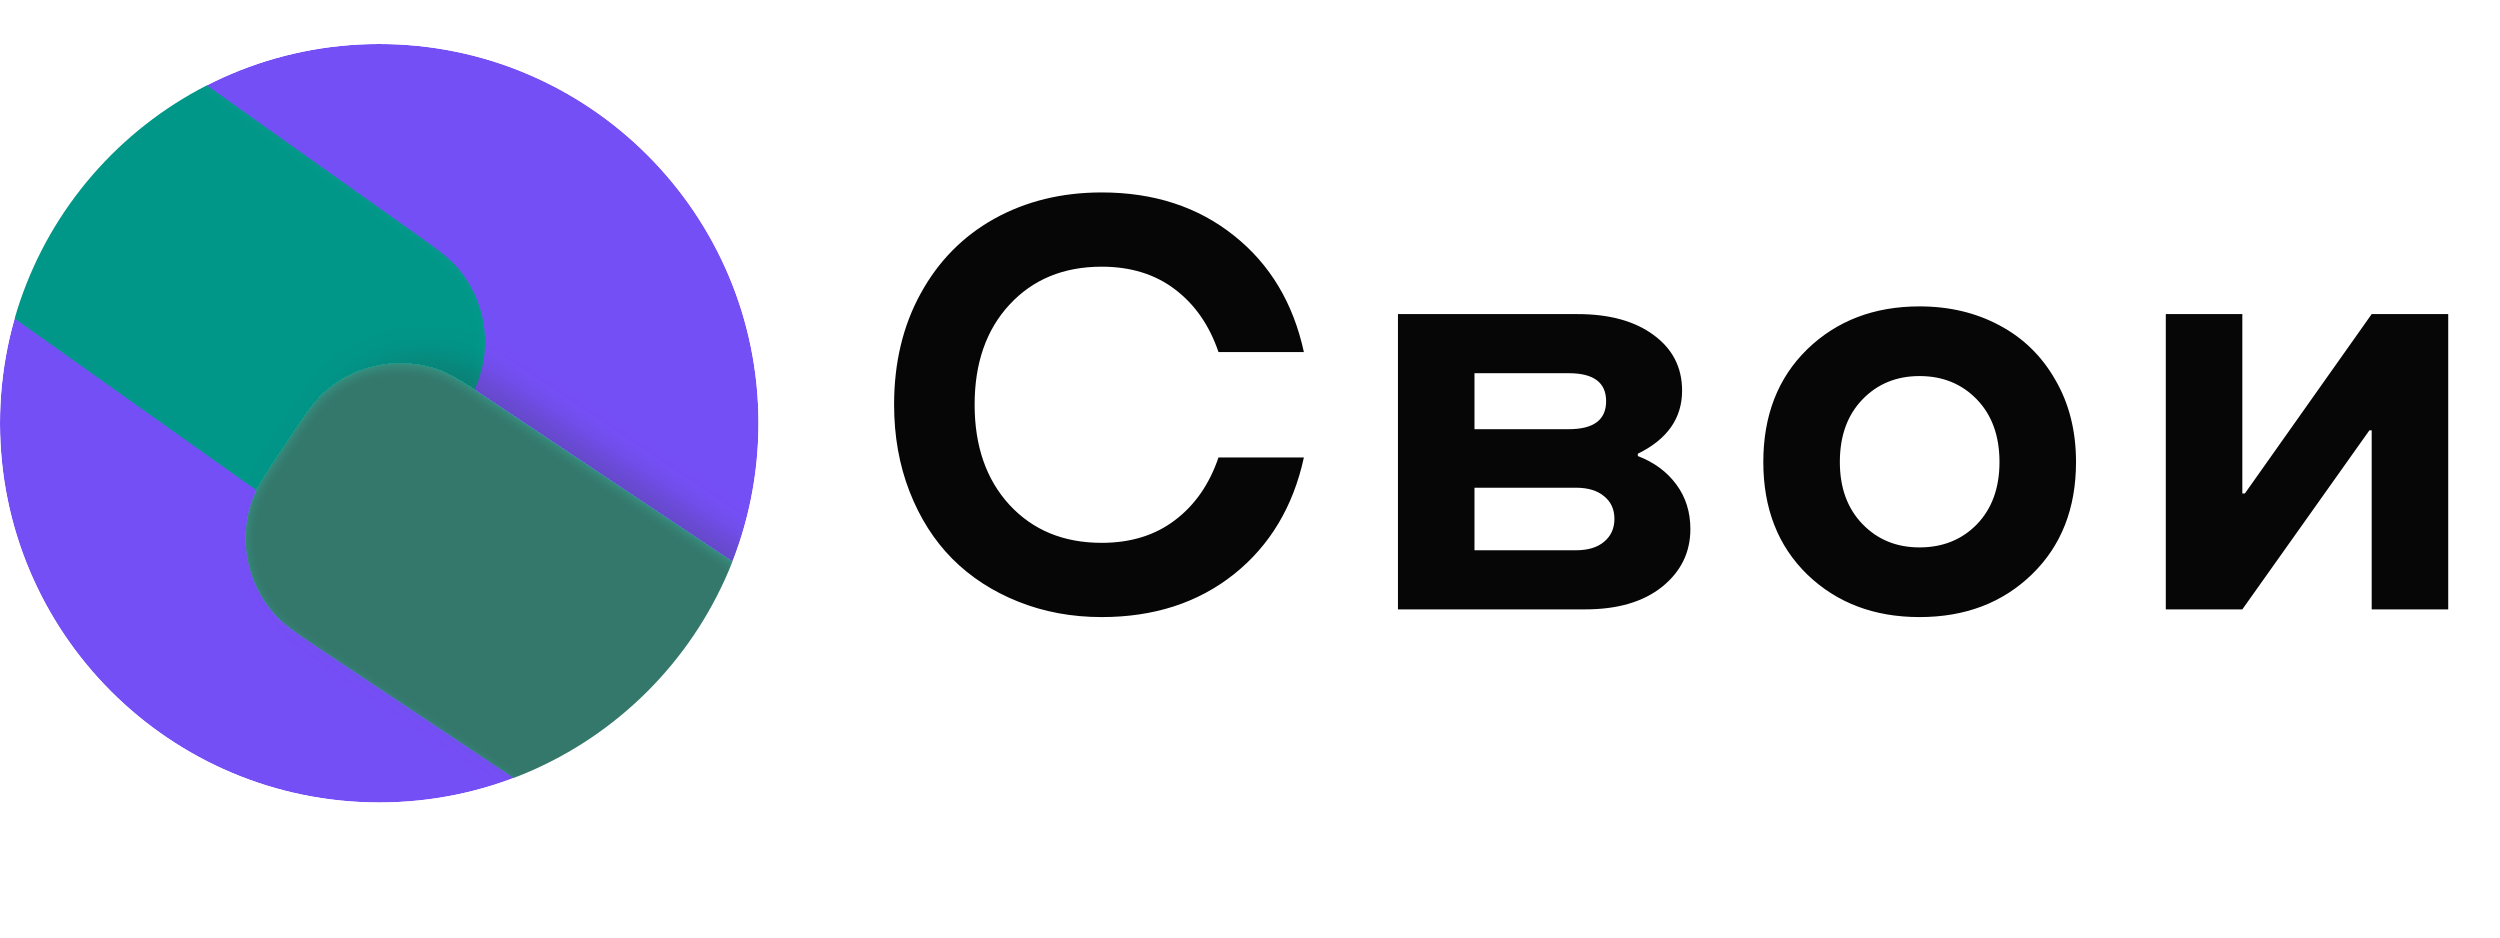
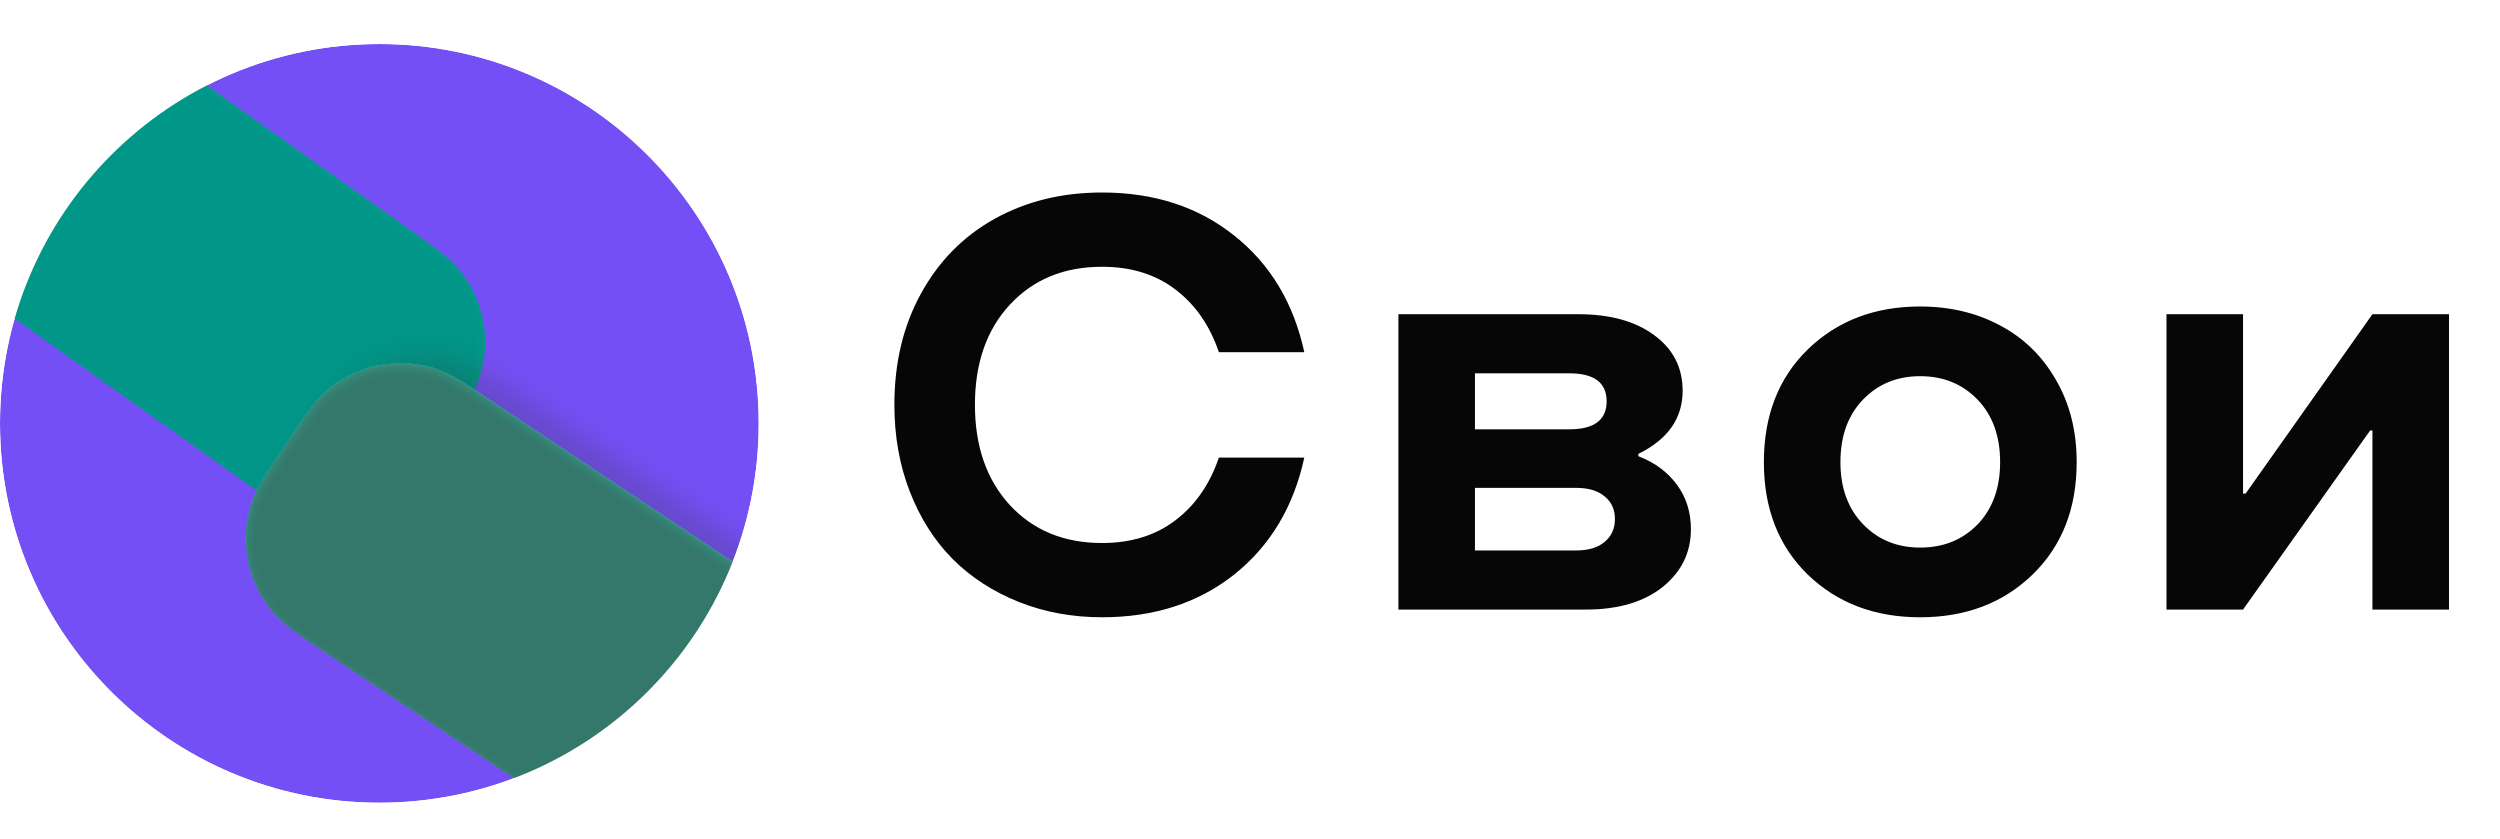
- <svg xmlns="http://www.w3.org/2000/svg" viewBox="0 0 160 60" fill="none">
+ <svg xmlns="http://www.w3.org/2000/svg" jviewBox="0 0 160 60" fill="none">
  <mask id="mask0_6801_35687" style="mask-type:alpha" maskUnits="userSpaceOnUse" x="0" y="2" width="49" height="50">
    <circle cx="24.271" cy="27.087" r="24.271" fill="#D9D9D9" />
  </mask>
  <g mask="url(#mask0_6801_35687)">
    <circle cx="24.271" cy="27.087" r="24.271" fill="#754FF6" />
    <g filter="url(#filter0_i_6801_35687)">
      <path d="M1.07 20.479C-1.653 18.543 -3.015 17.576 -3.26 16.129C-3.505 14.681 -2.537 13.32 -0.602 10.596L2.355 6.434C4.29 3.711 5.258 2.349 6.705 2.104C8.152 1.859 9.514 2.827 12.238 4.762L26.055 14.58C27.843 15.851 28.737 16.486 29.336 17.199C31.034 19.22 31.505 22.002 30.567 24.47C30.236 25.34 29.6 26.234 28.33 28.022C27.06 29.81 26.424 30.704 25.711 31.303C23.69 33.001 20.908 33.471 18.44 32.533C17.57 32.202 16.676 31.567 14.888 30.297L1.07 20.479Z" fill="#009688" />
    </g>
    <g filter="url(#filter1_di_6801_35687)">
      <path d="M20.934 41.826C19.109 40.61 18.196 40.001 17.576 39.307C15.819 37.337 15.265 34.57 16.13 32.075C16.434 31.195 17.043 30.283 18.259 28.458C19.475 26.633 20.084 25.721 20.778 25.101C22.748 23.343 25.515 22.79 28.01 23.654C28.89 23.959 29.802 24.567 31.627 25.783L48.365 36.94C50.919 38.642 52.196 39.493 52.907 40.595C53.774 41.939 54.099 43.561 53.816 45.135C53.583 46.426 52.732 47.703 51.03 50.257C49.315 52.83 48.457 54.117 47.346 54.834C45.992 55.707 44.357 56.035 42.772 55.749C41.471 55.515 40.184 54.657 37.611 52.942L20.934 41.826Z" fill="#34776B" />
    </g>
  </g>
  <path d="M70.509 39.493C68.596 39.493 66.817 39.164 65.172 38.507C63.527 37.849 62.12 36.935 60.95 35.765C59.781 34.583 58.867 33.145 58.209 31.452C57.551 29.758 57.222 27.906 57.222 25.896C57.222 23.215 57.788 20.845 58.922 18.786C60.055 16.715 61.627 15.119 63.637 13.998C65.659 12.877 67.95 12.316 70.509 12.316C73.847 12.316 76.668 13.236 78.971 15.076C81.274 16.904 82.766 19.389 83.449 22.533H77.984C77.399 20.815 76.467 19.475 75.188 18.512C73.921 17.549 72.361 17.068 70.509 17.068C68.072 17.068 66.104 17.878 64.606 19.499C63.119 21.107 62.376 23.239 62.376 25.896C62.376 28.552 63.119 30.69 64.606 32.311C66.104 33.931 68.072 34.742 70.509 34.742C72.361 34.742 73.921 34.26 75.188 33.298C76.467 32.335 77.399 30.995 77.984 29.277H83.449C82.766 32.42 81.274 34.912 78.971 36.752C76.668 38.58 73.847 39.493 70.509 39.493ZM89.469 39V20.102H100.965C103 20.102 104.62 20.547 105.826 21.436C107.045 22.326 107.654 23.514 107.654 25C107.654 26.767 106.71 28.113 104.821 29.039V29.186C105.869 29.588 106.691 30.197 107.289 31.013C107.886 31.817 108.184 32.768 108.184 33.864C108.184 35.351 107.581 36.581 106.375 37.556C105.168 38.519 103.53 39 101.458 39H89.469ZM94.367 27.468H100.398C101.994 27.468 102.792 26.87 102.792 25.676C102.792 24.482 101.994 23.885 100.398 23.885H94.367V27.468ZM94.367 35.217H100.855C101.635 35.217 102.238 35.034 102.665 34.669C103.103 34.303 103.323 33.816 103.323 33.206C103.323 32.597 103.103 32.116 102.665 31.762C102.238 31.397 101.635 31.214 100.855 31.214H94.367V35.217ZM122.849 39.493C119.949 39.493 117.555 38.586 115.666 36.77C113.79 34.943 112.852 32.542 112.852 29.569C112.852 26.584 113.79 24.178 115.666 22.35C117.555 20.522 119.949 19.609 122.849 19.609C124.762 19.609 126.474 20.017 127.985 20.833C129.496 21.637 130.684 22.801 131.549 24.324C132.426 25.835 132.865 27.583 132.865 29.569C132.865 32.542 131.92 34.943 130.032 36.77C128.155 38.586 125.761 39.493 122.849 39.493ZM122.849 35.034C124.336 35.034 125.56 34.541 126.523 33.554C127.485 32.554 127.967 31.226 127.967 29.569C127.967 27.9 127.485 26.566 126.523 25.567C125.56 24.568 124.336 24.068 122.849 24.068C121.375 24.068 120.156 24.568 119.194 25.567C118.231 26.566 117.75 27.9 117.75 29.569C117.75 31.214 118.231 32.536 119.194 33.535C120.156 34.534 121.375 35.034 122.849 35.034ZM156.686 20.102V39H151.788V27.541H151.642L143.509 39H138.611V20.102H143.509V31.58H143.673L151.788 20.102H156.686Z" fill="#060606" />
  <defs>
    <filter id="filter0_i_6801_35687" x="-3.297" y="2.067" width="34.339" height="31.136" filterUnits="userSpaceOnUse" color-interpolation-filters="sRGB">
      <feFlood flood-opacity="0" result="BackgroundImageFix" />
      <feBlend mode="normal" in="SourceGraphic" in2="BackgroundImageFix" result="shape" />
      <feColorMatrix in="SourceAlpha" type="matrix" values="0 0 0 0 0 0 0 0 0 0 0 0 0 0 0 0 0 0 127 0" result="hardAlpha" />
      <feOffset dy="0.194" />
      <feGaussianBlur stdDeviation="0.388" />
      <feComposite in2="hardAlpha" operator="arithmetic" k2="-1" k3="1" />
      <feColorMatrix type="matrix" values="0 0 0 0 0.101 0 0 0 0 0.658 0 0 0 0 0.606 0 0 0 0.25 0" />
      <feBlend mode="normal" in2="shape" result="effect1_innerShadow_6801_35687" />
    </filter>
    <filter id="filter1_di_6801_35687" x="15.485" y="21.068" width="42.071" height="36.481" filterUnits="userSpaceOnUse" color-interpolation-filters="sRGB">
      <feFlood flood-opacity="0" result="BackgroundImageFix" />
      <feColorMatrix in="SourceAlpha" type="matrix" values="0 0 0 0 0 0 0 0 0 0 0 0 0 0 0 0 0 0 127 0" result="hardAlpha" />
      <feOffset dx="1.699" dy="-0.243" />
      <feGaussianBlur stdDeviation="0.971" />
      <feComposite in2="hardAlpha" operator="out" />
      <feColorMatrix type="matrix" values="0 0 0 0 0.204 0 0 0 0 0.204 0 0 0 0 0.204 0 0 0 0.25 0" />
      <feBlend mode="normal" in2="BackgroundImageFix" result="effect1_dropShadow_6801_35687" />
      <feBlend mode="normal" in="SourceGraphic" in2="effect1_dropShadow_6801_35687" result="shape" />
      <feColorMatrix in="SourceAlpha" type="matrix" values="0 0 0 0 0 0 0 0 0 0 0 0 0 0 0 0 0 0 127 0" result="hardAlpha" />
      <feOffset dy="0.194" />
      <feGaussianBlur stdDeviation="0.388" />
      <feComposite in2="hardAlpha" operator="arithmetic" k2="-1" k3="1" />
      <feColorMatrix type="matrix" values="0 0 0 0 0.22 0 0 0 0 0.733 0 0 0 0 0.641 0 0 0 0.5 0" />
      <feBlend mode="normal" in2="shape" result="effect2_innerShadow_6801_35687" />
    </filter>
  </defs>
</svg>
